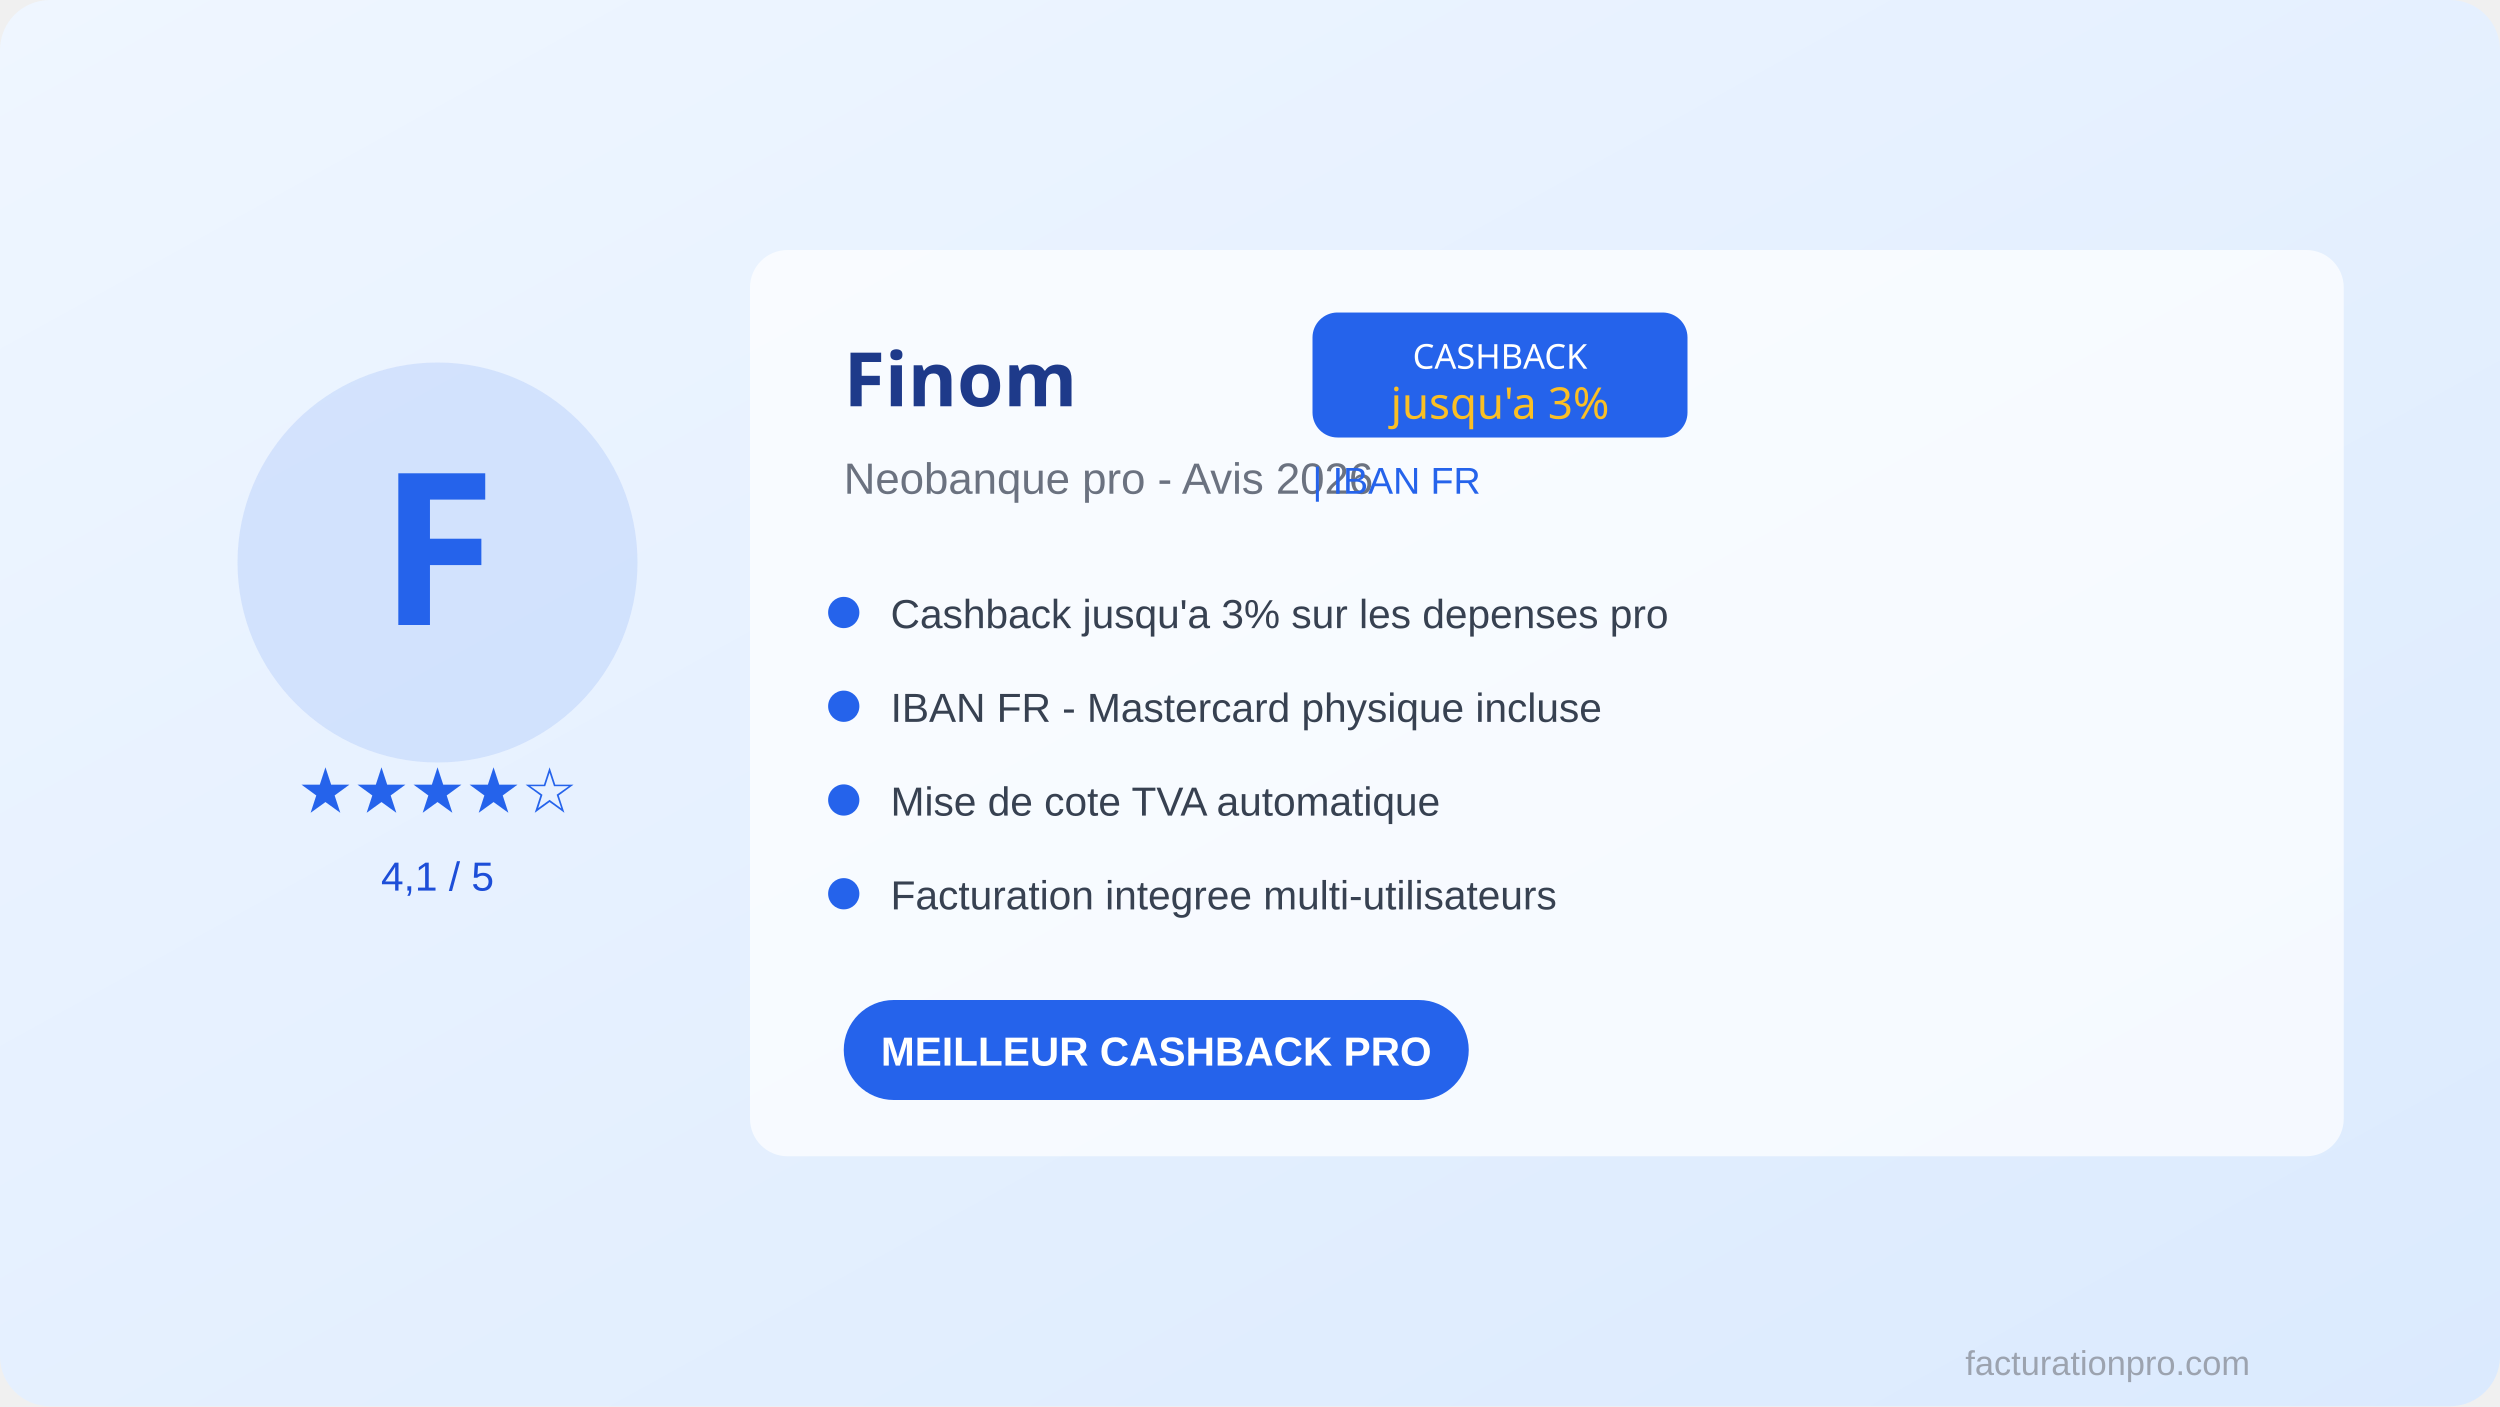
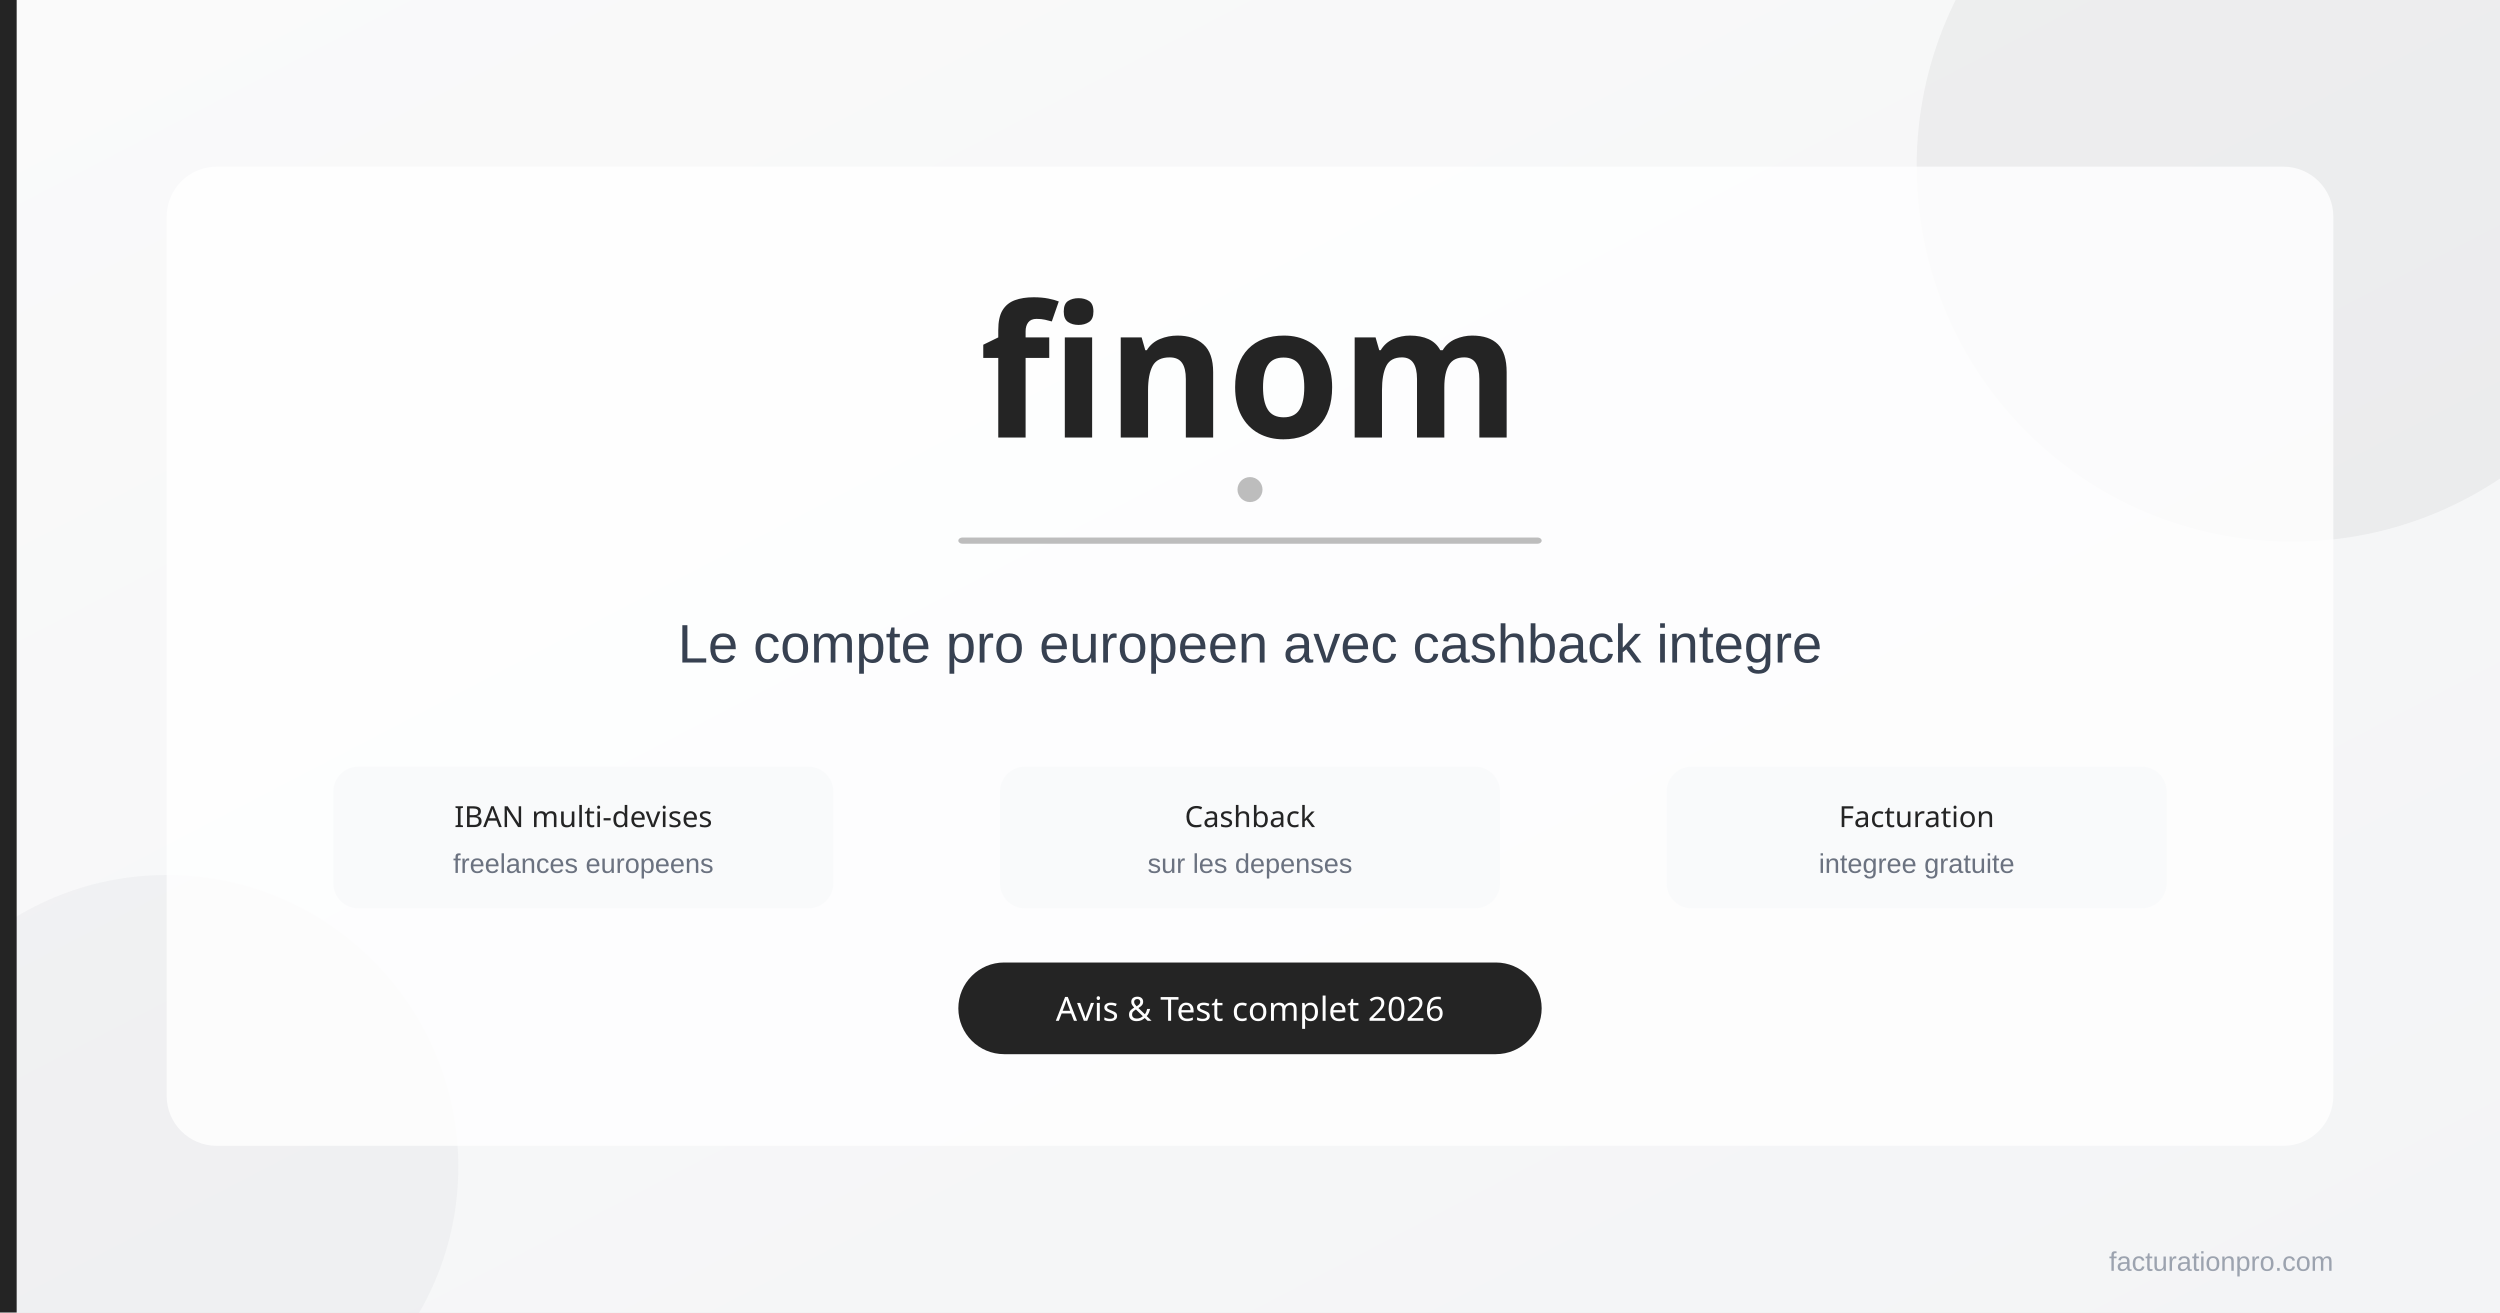
- <svg xmlns="http://www.w3.org/2000/svg" width="800" height="450" viewBox="0 0 800 450">
+ <svg xmlns="http://www.w3.org/2000/svg" width="1200" height="630" viewBox="0 0 1200 630">
  <defs>
    <linearGradient id="bg" x1="0%" y1="0%" x2="100%" y2="100%">
-       <stop offset="0%" style="stop-color:#eff6ff;stop-opacity:1" />
-       <stop offset="100%" style="stop-color:#dbeafe;stop-opacity:1" />
+       <stop offset="0%" style="stop-color:#fafafa" />
+       <stop offset="100%" style="stop-color:#f3f4f6" />
+     </linearGradient>
+     <linearGradient id="accent" x1="0%" y1="0%" x2="100%" y2="0%">
+       <stop offset="0%" style="stop-color:#242424" />
+       <stop offset="100%" style="stop-color:#6b7280" />
    </linearGradient>
  </defs>
-   <rect width="800" height="450" fill="url(#bg)" rx="16" />
-   <circle cx="140" cy="180" r="64" fill="#2563eb" opacity="0.12" />
-   <text x="140" y="200" font-family="Arial Black,sans-serif" font-size="68" font-weight="900" fill="#2563eb" text-anchor="middle">F</text>
-   <text x="140" y="260" font-family="Arial,sans-serif" font-size="20" fill="#2563eb" text-anchor="middle">★★★★☆</text>
-   <text x="140" y="285" font-family="Arial,sans-serif" font-size="13" fill="#1d4ed8" text-anchor="middle">4,1 / 5</text>
-   <rect x="240" y="80" width="510" height="290" rx="12" fill="white" opacity="0.7" />
-   <text x="270" y="130" font-family="Arial Black,sans-serif" font-size="24" font-weight="900" fill="#1e3a8a">Finom</text>
-   <text x="270" y="158" font-family="Arial,sans-serif" font-size="14" fill="#6b7280">Neobanque pro - Avis 2026</text>
-   <text x="420" y="158" font-family="Arial,sans-serif" font-size="12" fill="#2563eb" text-anchor="start">  |  IBAN FR</text>
-   <rect x="420" y="100" width="120" height="40" rx="8" fill="#2563eb" />
-   <text x="480" y="118" font-family="Arial Black,sans-serif" font-size="11" fill="white" text-anchor="middle">CASHBACK</text>
-   <text x="480" y="134" font-family="Arial Black,sans-serif" font-size="14" fill="#fbbf24" text-anchor="middle">jusqu'a 3%</text>
-   <circle cx="270" cy="196" r="5" fill="#2563eb" />
-   <text x="285" y="201" font-family="Arial,sans-serif" font-size="13" fill="#374151">Cashback jusqu'a 3% sur les depenses pro</text>
-   <circle cx="270" cy="226" r="5" fill="#2563eb" />
-   <text x="285" y="231" font-family="Arial,sans-serif" font-size="13" fill="#374151">IBAN FR - Mastercard physique incluse</text>
-   <circle cx="270" cy="256" r="5" fill="#2563eb" />
-   <text x="285" y="261" font-family="Arial,sans-serif" font-size="13" fill="#374151">Mise de cote TVA automatique</text>
-   <circle cx="270" cy="286" r="5" fill="#2563eb" />
-   <text x="285" y="291" font-family="Arial,sans-serif" font-size="13" fill="#374151">Facturation integree multi-utilisateurs</text>
-   <rect x="270" y="320" width="200" height="32" rx="16" fill="#2563eb" />
-   <text x="370" y="341" font-family="Arial,sans-serif" font-size="13" font-weight="700" fill="white" text-anchor="middle">MEILLEUR CASHBACK PRO</text>
-   <text x="720" y="440" font-family="Arial,sans-serif" font-size="11" fill="#9ca3af" text-anchor="end">facturationpro.com</text>
+   <rect width="1200" height="630" fill="url(#bg)" />
+   <circle cx="1100" cy="80" r="180" fill="#242424" opacity="0.05" />
+   <circle cx="80" cy="560" r="140" fill="#6b7280" opacity="0.05" />
+   <rect x="0" y="0" width="8" height="630" fill="#242424" />
+   <rect x="80" y="80" width="1040" height="470" rx="24" fill="white" opacity="0.8" />
+   <text x="600" y="210" font-family="Arial Black,sans-serif" font-size="88" font-weight="900" fill="#242424" text-anchor="middle">finom</text>
+   <circle cx="600" cy="235" r="6" fill="#242424" opacity="0.3" />
+   <rect x="460" y="258" width="280" height="3" rx="2" fill="#242424" opacity="0.3" />
+   <text x="600" y="318" font-family="Arial,sans-serif" font-size="26" fill="#374151" text-anchor="middle">Le compte pro europeen avec cashback integre</text>
+   <rect x="160" y="368" width="240" height="68" rx="12" fill="#f9fafb" />
+   <text x="280" y="397" font-family="Arial Black,sans-serif" font-size="14" fill="#242424" text-anchor="middle">IBAN multi-devises</text>
+   <text x="280" y="419" font-family="Arial,sans-serif" font-size="13" fill="#6b7280" text-anchor="middle">freelances europeens</text>
+   <rect x="480" y="368" width="240" height="68" rx="12" fill="#f9fafb" />
+   <text x="600" y="397" font-family="Arial Black,sans-serif" font-size="14" fill="#242424" text-anchor="middle">Cashback</text>
+   <text x="600" y="419" font-family="Arial,sans-serif" font-size="13" fill="#6b7280" text-anchor="middle">sur les depenses</text>
+   <rect x="800" y="368" width="240" height="68" rx="12" fill="#f9fafb" />
+   <text x="920" y="397" font-family="Arial Black,sans-serif" font-size="14" fill="#242424" text-anchor="middle">Facturation</text>
+   <text x="920" y="419" font-family="Arial,sans-serif" font-size="13" fill="#6b7280" text-anchor="middle">integree gratuite</text>
+   <rect x="460" y="462" width="280" height="44" rx="22" fill="#242424" />
+   <text x="600" y="490" font-family="Arial Black,sans-serif" font-size="16" fill="white" text-anchor="middle">Avis &amp; Test complet 2026</text>
+   <text x="1120" y="610" font-family="Arial,sans-serif" font-size="13" fill="#9ca3af" text-anchor="end">facturationpro.com</text>
</svg>
